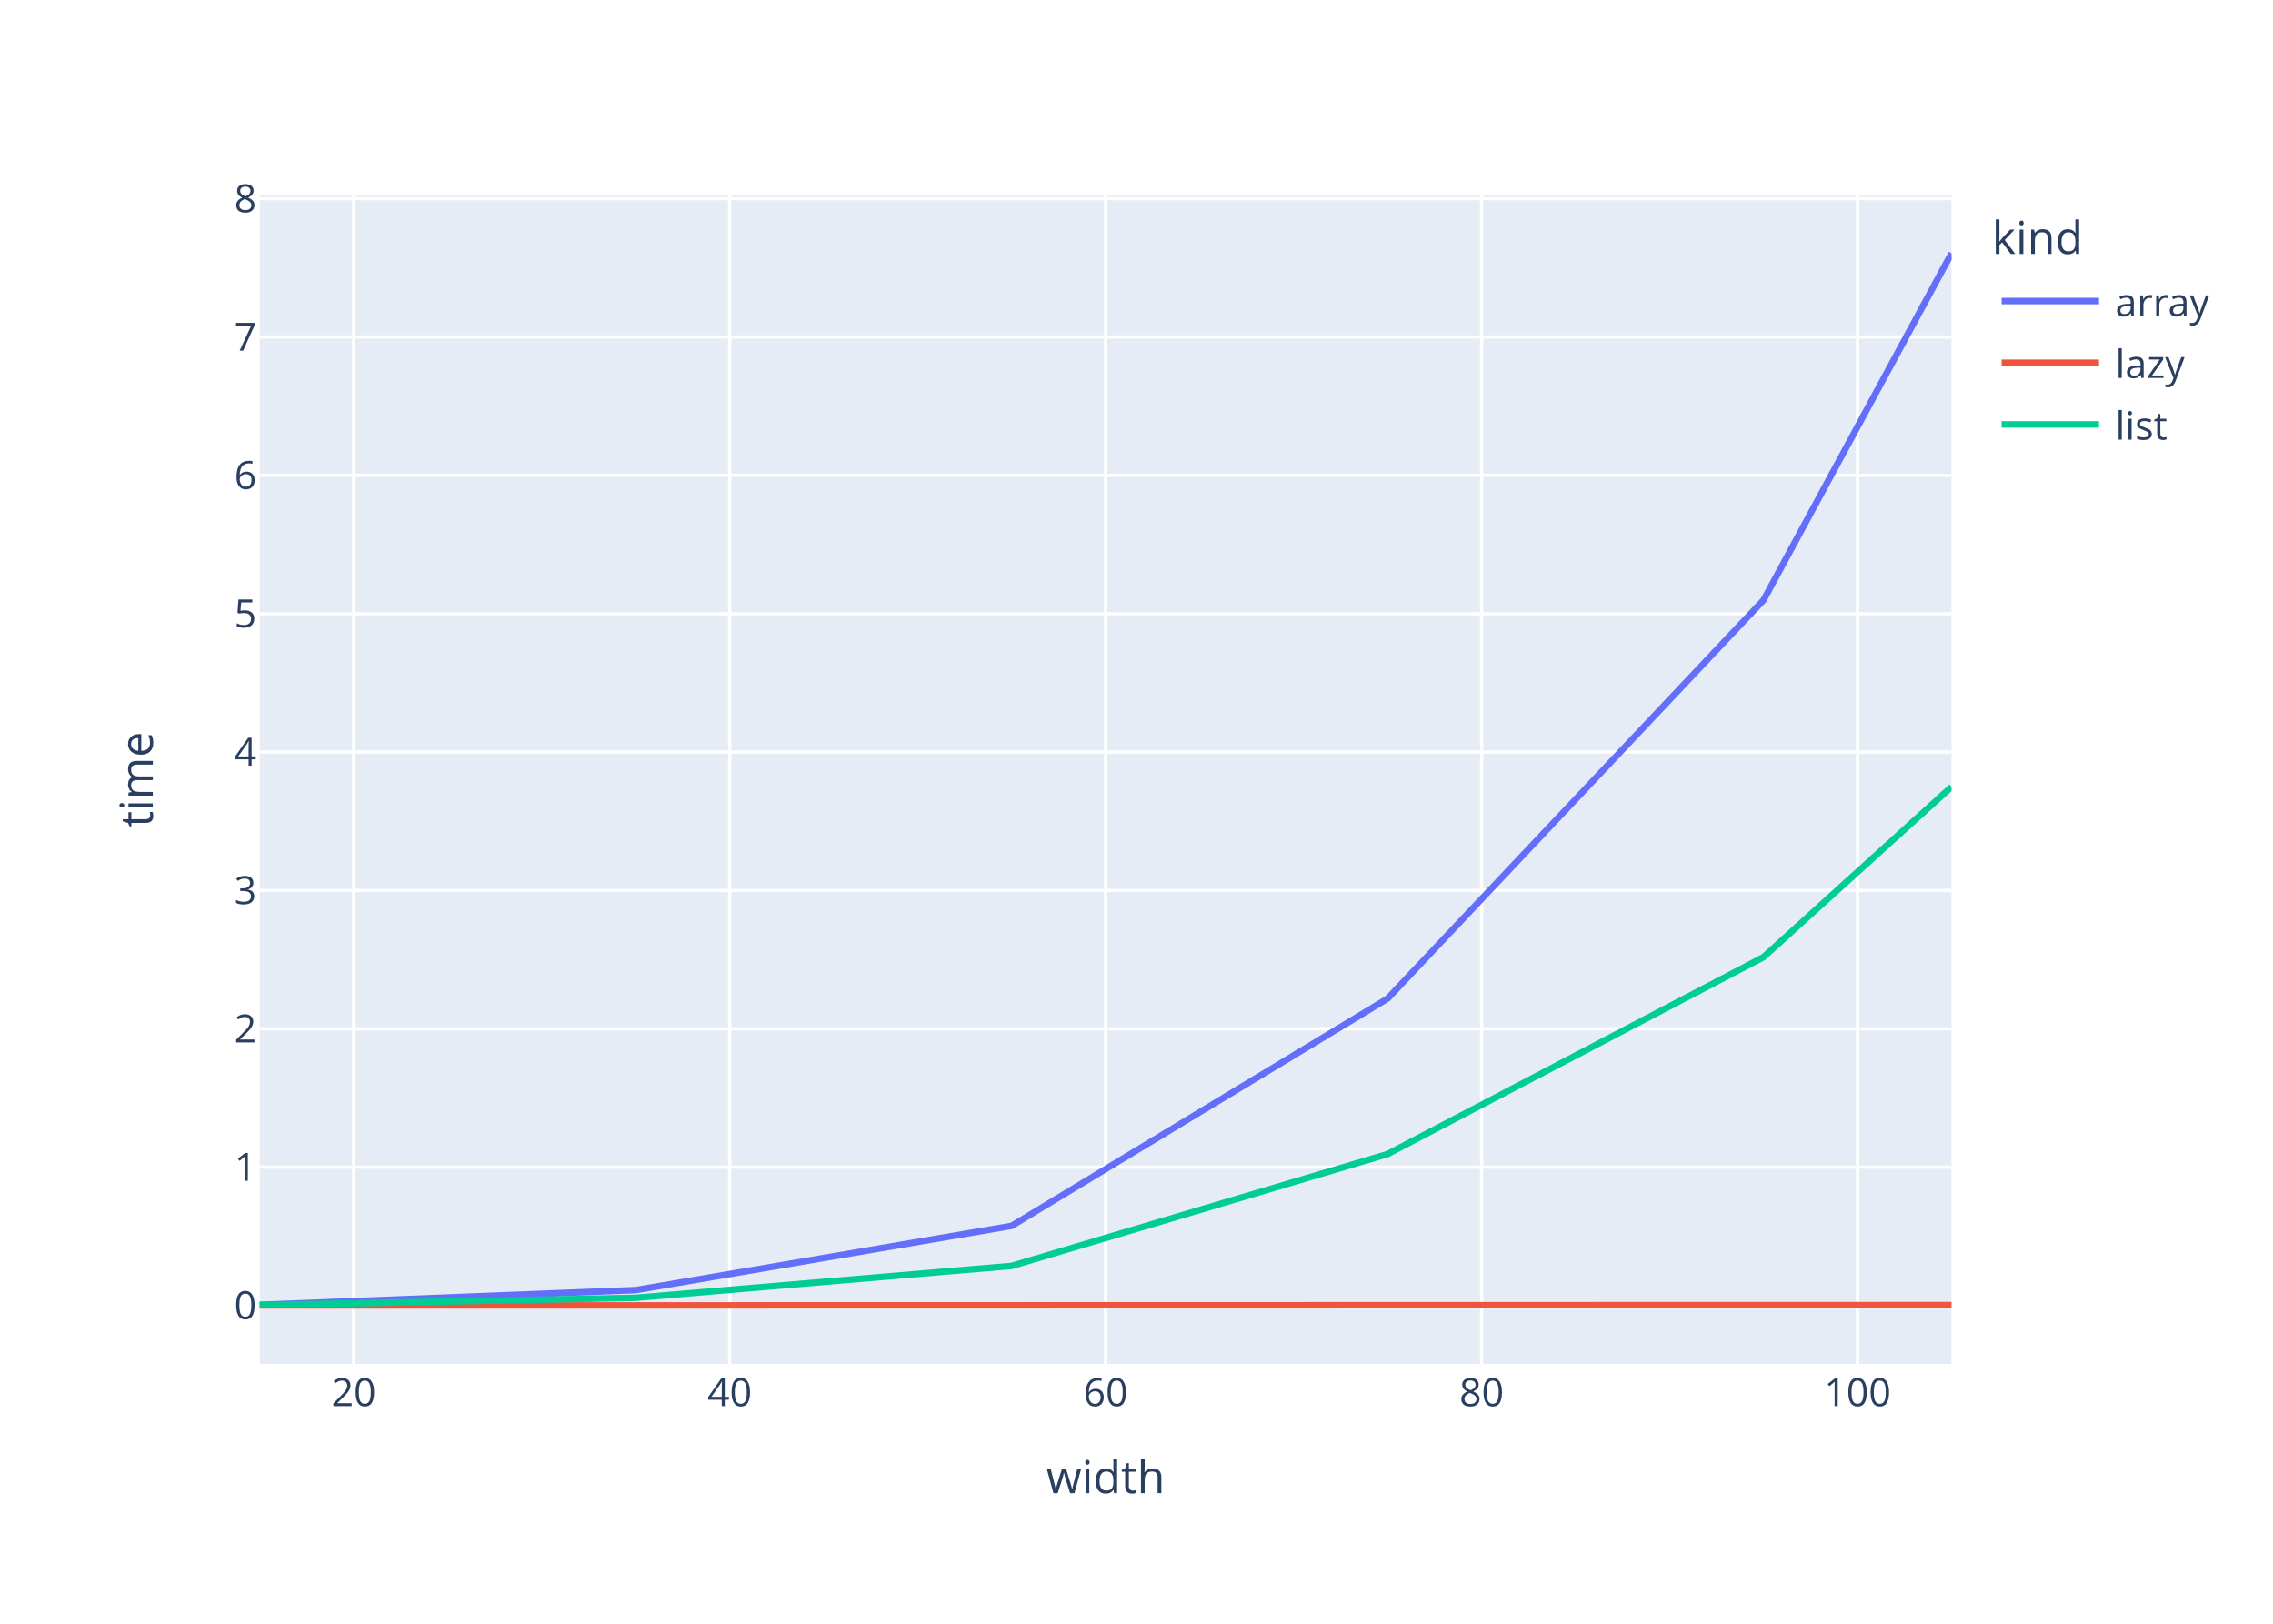
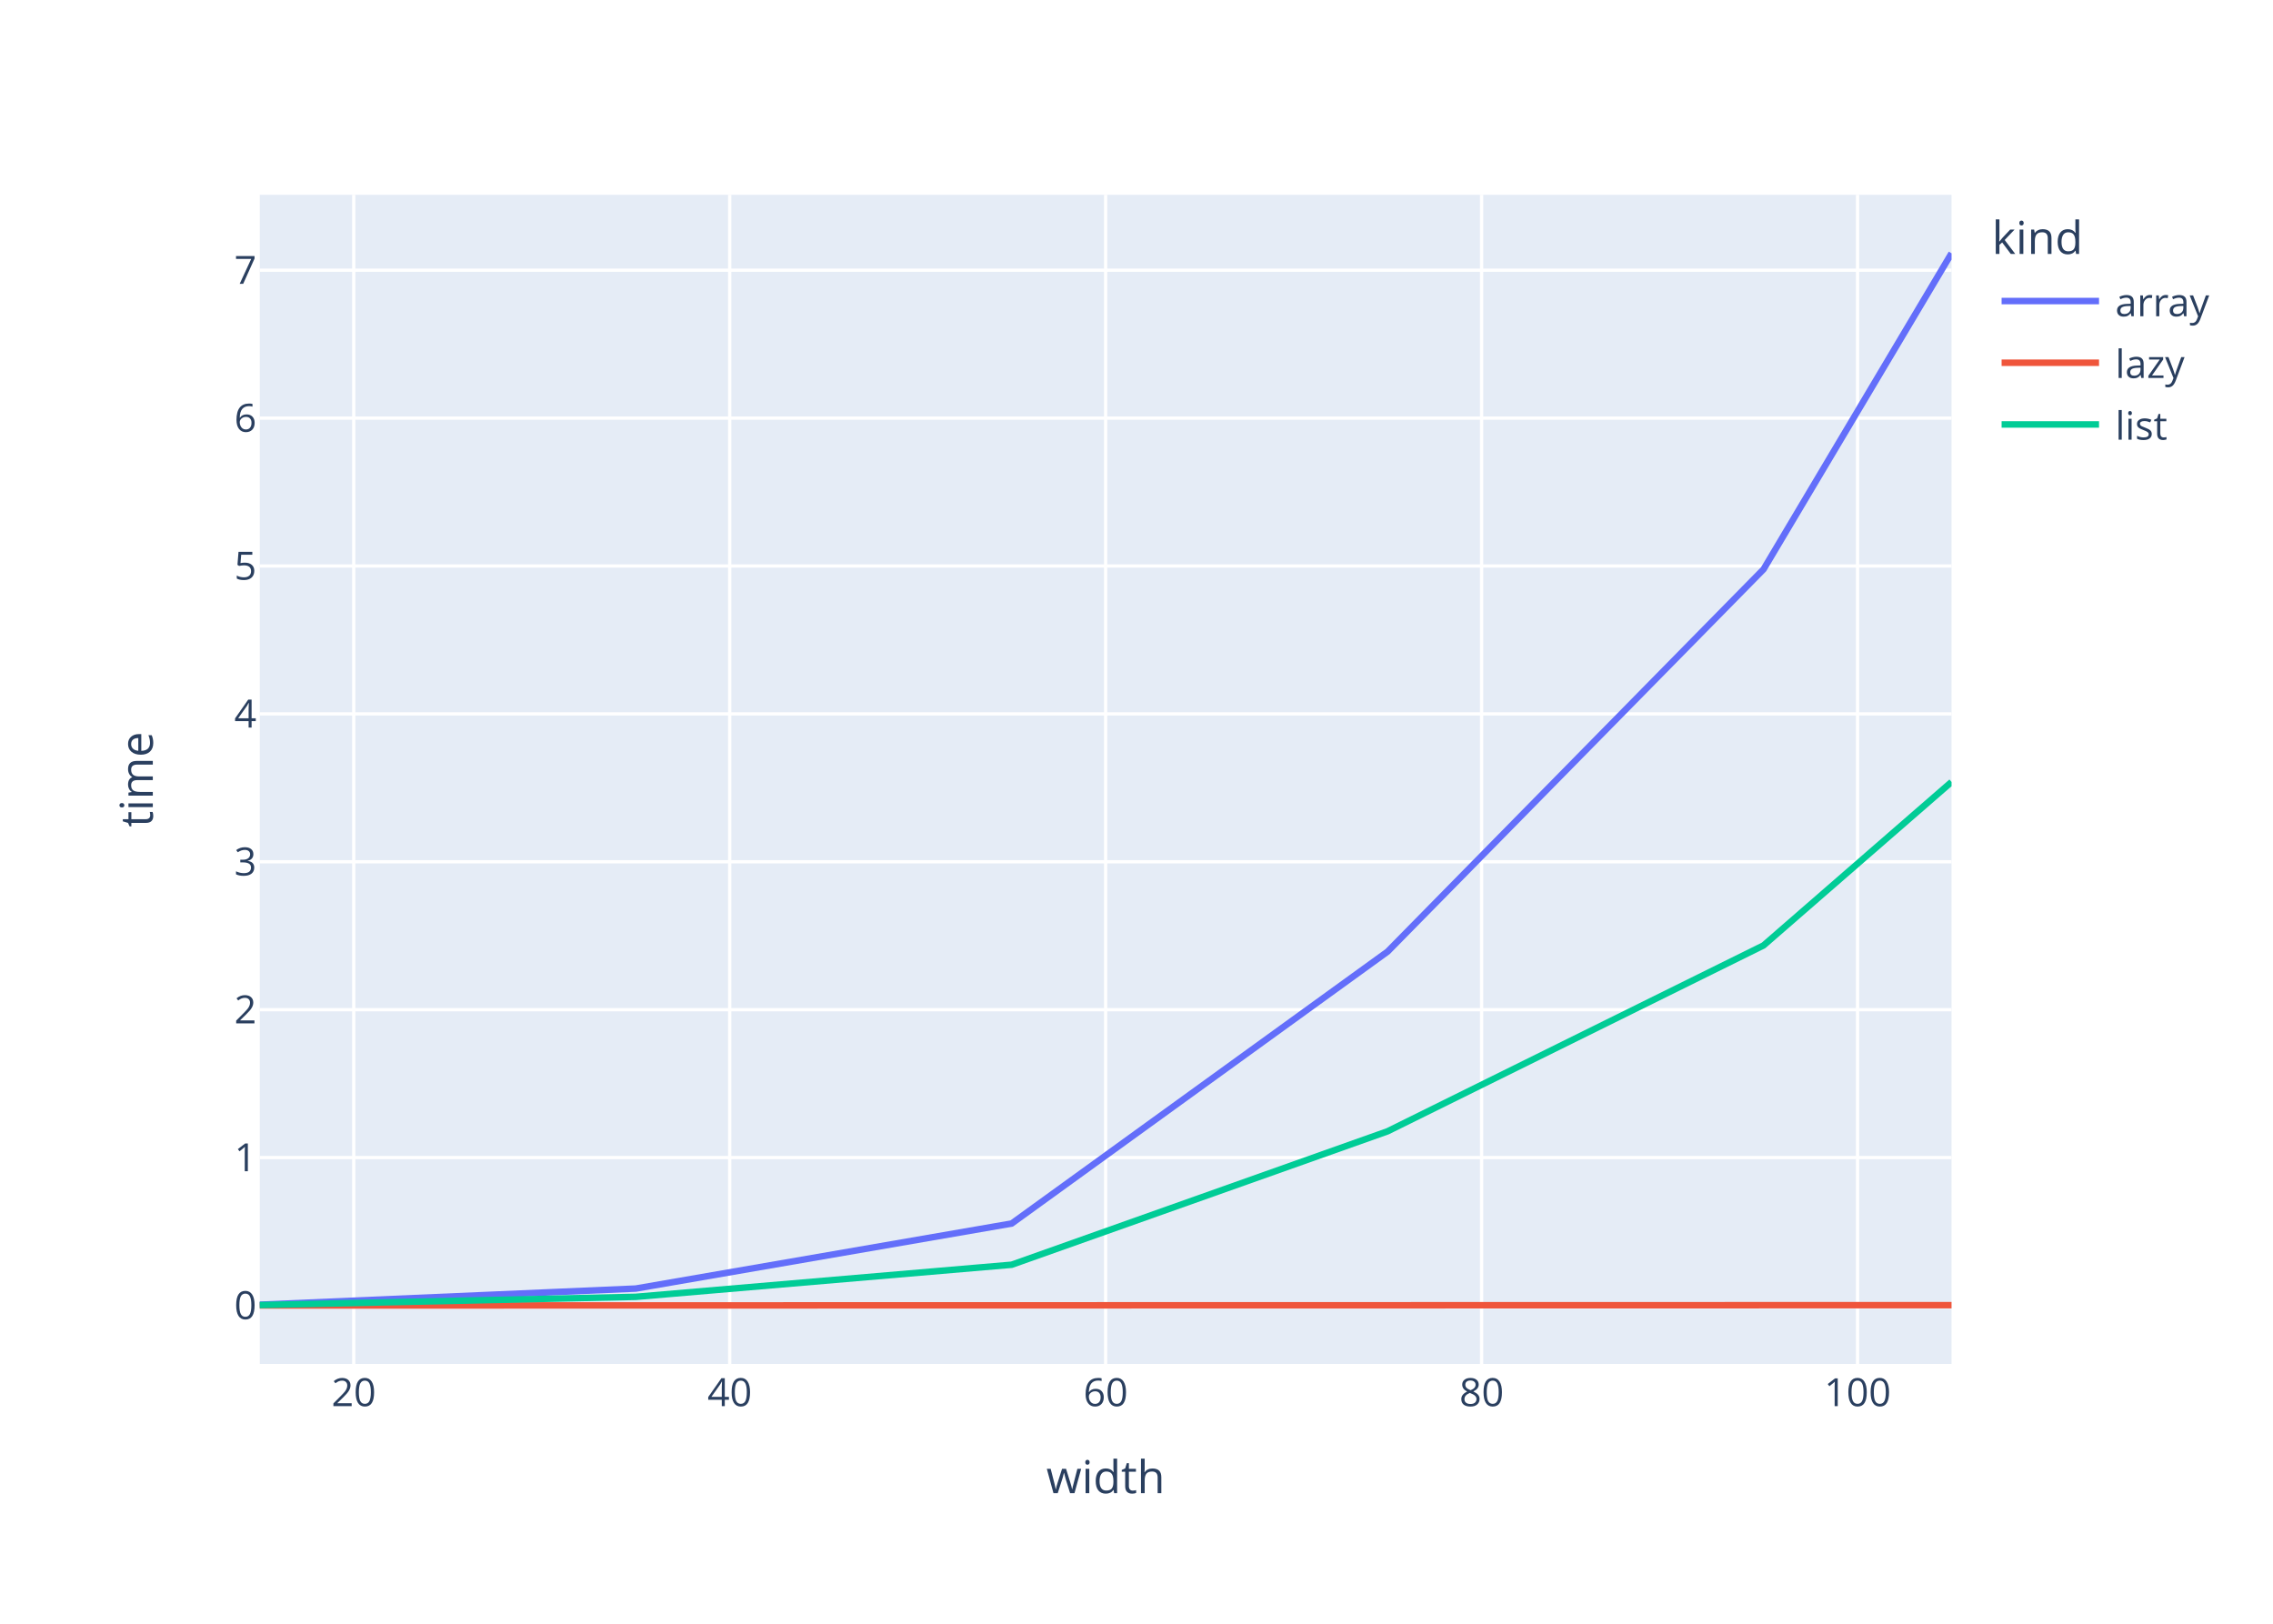
<svg xmlns="http://www.w3.org/2000/svg" class="main-svg" width="700" height="500" style="" viewBox="0 0 700 500">
  <rect x="0" y="0" width="700" height="500" style="fill: rgb(255, 255, 255); fill-opacity: 1;" />
-   <defs id="defs-733613">
+   <defs id="defs-7ba0bf">
    <g class="clips">
-       <clipPath id="clip733613xyplot" class="plotclip">
+       <clipPath id="clip7ba0bfxyplot" class="plotclip">
        <rect width="521" height="360" />
      </clipPath>
-       <clipPath class="axesclip" id="clip733613x">
+       <clipPath class="axesclip" id="clip7ba0bfx">
        <rect x="80" y="0" width="521" height="500" />
      </clipPath>
-       <clipPath class="axesclip" id="clip733613y">
+       <clipPath class="axesclip" id="clip7ba0bfy">
        <rect x="0" y="60" width="700" height="360" />
      </clipPath>
-       <clipPath class="axesclip" id="clip733613xy">
+       <clipPath class="axesclip" id="clip7ba0bfxy">
        <rect x="80" y="60" width="521" height="360" />
      </clipPath>
    </g>
    <g class="gradients" />
    <g class="patterns" />
  </defs>
  <g class="bglayer">
    <rect class="bg" x="80" y="60" width="521" height="360" style="fill: rgb(229, 236, 246); fill-opacity: 1; stroke-width: 0;" />
  </g>
  <g class="layer-below">
    <g class="imagelayer" />
    <g class="shapelayer" />
  </g>
  <g class="cartesianlayer">
    <g class="subplot xy">
      <g class="layer-subplot">
        <g class="shapelayer" />
        <g class="imagelayer" />
      </g>
      <g class="minor-gridlayer">
        <g class="x" />
        <g class="y" />
      </g>
      <g class="gridlayer">
        <g class="x">
          <path class="xgrid crisp" transform="translate(108.94,0)" d="M0,60v360" style="stroke: rgb(255, 255, 255); stroke-opacity: 1; stroke-width: 1px;" />
          <path class="xgrid crisp" transform="translate(224.72,0)" d="M0,60v360" style="stroke: rgb(255, 255, 255); stroke-opacity: 1; stroke-width: 1px;" />
          <path class="xgrid crisp" transform="translate(340.5,0)" d="M0,60v360" style="stroke: rgb(255, 255, 255); stroke-opacity: 1; stroke-width: 1px;" />
          <path class="xgrid crisp" transform="translate(456.28,0)" d="M0,60v360" style="stroke: rgb(255, 255, 255); stroke-opacity: 1; stroke-width: 1px;" />
          <path class="xgrid crisp" transform="translate(572.06,0)" d="M0,60v360" style="stroke: rgb(255, 255, 255); stroke-opacity: 1; stroke-width: 1px;" />
        </g>
        <g class="y">
-           <path class="ygrid crisp" transform="translate(0,359.4)" d="M80,0h521" style="stroke: rgb(255, 255, 255); stroke-opacity: 1; stroke-width: 1px;" />
-           <path class="ygrid crisp" transform="translate(0,316.79)" d="M80,0h521" style="stroke: rgb(255, 255, 255); stroke-opacity: 1; stroke-width: 1px;" />
-           <path class="ygrid crisp" transform="translate(0,274.19)" d="M80,0h521" style="stroke: rgb(255, 255, 255); stroke-opacity: 1; stroke-width: 1px;" />
-           <path class="ygrid crisp" transform="translate(0,231.58)" d="M80,0h521" style="stroke: rgb(255, 255, 255); stroke-opacity: 1; stroke-width: 1px;" />
-           <path class="ygrid crisp" transform="translate(0,188.98)" d="M80,0h521" style="stroke: rgb(255, 255, 255); stroke-opacity: 1; stroke-width: 1px;" />
-           <path class="ygrid crisp" transform="translate(0,146.38)" d="M80,0h521" style="stroke: rgb(255, 255, 255); stroke-opacity: 1; stroke-width: 1px;" />
-           <path class="ygrid crisp" transform="translate(0,103.77)" d="M80,0h521" style="stroke: rgb(255, 255, 255); stroke-opacity: 1; stroke-width: 1px;" />
-           <path class="ygrid crisp" transform="translate(0,61.17)" d="M80,0h521" style="stroke: rgb(255, 255, 255); stroke-opacity: 1; stroke-width: 1px;" />
+           <path class="ygrid crisp" transform="translate(0,356.46)" d="M80,0h521" style="stroke: rgb(255, 255, 255); stroke-opacity: 1; stroke-width: 1px;" />
+           <path class="ygrid crisp" transform="translate(0,310.92)" d="M80,0h521" style="stroke: rgb(255, 255, 255); stroke-opacity: 1; stroke-width: 1px;" />
+           <path class="ygrid crisp" transform="translate(0,265.37)" d="M80,0h521" style="stroke: rgb(255, 255, 255); stroke-opacity: 1; stroke-width: 1px;" />
+           <path class="ygrid crisp" transform="translate(0,219.83)" d="M80,0h521" style="stroke: rgb(255, 255, 255); stroke-opacity: 1; stroke-width: 1px;" />
+           <path class="ygrid crisp" transform="translate(0,174.29)" d="M80,0h521" style="stroke: rgb(255, 255, 255); stroke-opacity: 1; stroke-width: 1px;" />
+           <path class="ygrid crisp" transform="translate(0,128.75)" d="M80,0h521" style="stroke: rgb(255, 255, 255); stroke-opacity: 1; stroke-width: 1px;" />
+           <path class="ygrid crisp" transform="translate(0,83.2)" d="M80,0h521" style="stroke: rgb(255, 255, 255); stroke-opacity: 1; stroke-width: 1px;" />
        </g>
      </g>
      <g class="zerolinelayer">
        <path class="yzl zl crisp" transform="translate(0,402)" d="M80,0h521" style="stroke: rgb(255, 255, 255); stroke-opacity: 1; stroke-width: 2px;" />
      </g>
      <path class="xlines-below" />
      <path class="ylines-below" />
      <g class="overlines-below" />
      <g class="xaxislayer-below" />
      <g class="yaxislayer-below" />
      <g class="overaxes-below" />
-       <g class="plot" transform="translate(80,60)" clip-path="url(#clip733613xyplot)">
+       <g class="plot" transform="translate(80,60)" clip-path="url(#clip7ba0bfxyplot)">
        <g class="scatterlayer mlayer">
-           <g class="trace scatter trace79a190" style="stroke-miterlimit: 2; opacity: 1;">
+           <g class="trace scatter trace5db8e6" style="stroke-miterlimit: 2; opacity: 1;">
            <g class="fills" />
            <g class="errorbars" />
            <g class="lines">
-               <path class="js-line" d="M0,341.81L115.78,337.26L231.56,317.48L347.33,247.49L463.11,124.79L521,18" style="vector-effect: none; fill: none; stroke: rgb(99, 110, 250); stroke-opacity: 1; stroke-width: 2px; opacity: 1;" />
+               <path class="js-line" d="M0,341.76L115.78,336.79L231.56,316.76L347.33,233.03L463.11,115.3L521,18" style="vector-effect: none; fill: none; stroke: rgb(99, 110, 250); stroke-opacity: 1; stroke-width: 2px; opacity: 1;" />
            </g>
            <g class="points" />
            <g class="text" />
          </g>
-           <g class="trace scatter trace8fc1b5" style="stroke-miterlimit: 2; opacity: 1;">
+           <g class="trace scatter tracee2f8da" style="stroke-miterlimit: 2; opacity: 1;">
            <g class="fills" />
            <g class="errorbars" />
            <g class="lines">
-               <path class="js-line" d="M0,342L521,341.89" style="vector-effect: none; fill: none; stroke: rgb(239, 85, 59); stroke-opacity: 1; stroke-width: 2px; opacity: 1;" />
+               <path class="js-line" d="M0,342L521,341.9" style="vector-effect: none; fill: none; stroke: rgb(239, 85, 59); stroke-opacity: 1; stroke-width: 2px; opacity: 1;" />
            </g>
            <g class="points" />
            <g class="text" />
          </g>
-           <g class="trace scatter trace71578d" style="stroke-miterlimit: 2; opacity: 1;">
+           <g class="trace scatter trace28f86b" style="stroke-miterlimit: 2; opacity: 1;">
            <g class="fills" />
            <g class="errorbars" />
            <g class="lines">
-               <path class="js-line" d="M0,341.89L115.78,339.64L231.56,329.82L347.33,295.36L463.11,234.72L521,182.27" style="vector-effect: none; fill: none; stroke: rgb(0, 204, 150); stroke-opacity: 1; stroke-width: 2px; opacity: 1;" />
+               <path class="js-line" d="M0,341.87L115.78,339.34L231.56,329.45L347.33,288.36L463.11,231.12L521,180.79" style="vector-effect: none; fill: none; stroke: rgb(0, 204, 150); stroke-opacity: 1; stroke-width: 2px; opacity: 1;" />
            </g>
            <g class="points" />
            <g class="text" />
          </g>
        </g>
      </g>
      <g class="overplot" />
-       <path class="xlines-above crisp" style="fill: none;" d="M0,0" />
-       <path class="ylines-above crisp" style="fill: none;" d="M0,0" />
+       <path class="xlines-above crisp" d="M0,0" style="fill: none;" />
+       <path class="ylines-above crisp" d="M0,0" style="fill: none;" />
      <g class="overlines-above" />
      <g class="xaxislayer-above">
        <g class="xtick">
          <text text-anchor="middle" x="0" y="433" transform="translate(108.94,0)" style="font-family: 'Open Sans', verdana, arial, sans-serif; font-size: 12px; fill: rgb(42, 63, 95); fill-opacity: 1; white-space: pre; opacity: 1;">20</text>
        </g>
        <g class="xtick">
          <text text-anchor="middle" x="0" y="433" style="font-family: 'Open Sans', verdana, arial, sans-serif; font-size: 12px; fill: rgb(42, 63, 95); fill-opacity: 1; white-space: pre; opacity: 1;" transform="translate(224.72,0)">40</text>
        </g>
        <g class="xtick">
          <text text-anchor="middle" x="0" y="433" style="font-family: 'Open Sans', verdana, arial, sans-serif; font-size: 12px; fill: rgb(42, 63, 95); fill-opacity: 1; white-space: pre; opacity: 1;" transform="translate(340.5,0)">60</text>
        </g>
        <g class="xtick">
          <text text-anchor="middle" x="0" y="433" style="font-family: 'Open Sans', verdana, arial, sans-serif; font-size: 12px; fill: rgb(42, 63, 95); fill-opacity: 1; white-space: pre; opacity: 1;" transform="translate(456.28,0)">80</text>
        </g>
        <g class="xtick">
          <text text-anchor="middle" x="0" y="433" style="font-family: 'Open Sans', verdana, arial, sans-serif; font-size: 12px; fill: rgb(42, 63, 95); fill-opacity: 1; white-space: pre; opacity: 1;" transform="translate(572.06,0)">100</text>
        </g>
      </g>
      <g class="yaxislayer-above">
        <g class="ytick">
          <text text-anchor="end" x="79" y="4.2" transform="translate(0,402)" style="font-family: 'Open Sans', verdana, arial, sans-serif; font-size: 12px; fill: rgb(42, 63, 95); fill-opacity: 1; white-space: pre; opacity: 1;">0</text>
        </g>
        <g class="ytick">
-           <text text-anchor="end" x="79" y="4.2" style="font-family: 'Open Sans', verdana, arial, sans-serif; font-size: 12px; fill: rgb(42, 63, 95); fill-opacity: 1; white-space: pre; opacity: 1;" transform="translate(0,359.4)">1</text>
-         </g>
-         <g class="ytick">
-           <text text-anchor="end" x="79" y="4.2" style="font-family: 'Open Sans', verdana, arial, sans-serif; font-size: 12px; fill: rgb(42, 63, 95); fill-opacity: 1; white-space: pre; opacity: 1;" transform="translate(0,316.79)">2</text>
-         </g>
-         <g class="ytick">
-           <text text-anchor="end" x="79" y="4.2" style="font-family: 'Open Sans', verdana, arial, sans-serif; font-size: 12px; fill: rgb(42, 63, 95); fill-opacity: 1; white-space: pre; opacity: 1;" transform="translate(0,274.19)">3</text>
-         </g>
-         <g class="ytick">
-           <text text-anchor="end" x="79" y="4.2" style="font-family: 'Open Sans', verdana, arial, sans-serif; font-size: 12px; fill: rgb(42, 63, 95); fill-opacity: 1; white-space: pre; opacity: 1;" transform="translate(0,231.58)">4</text>
-         </g>
-         <g class="ytick">
-           <text text-anchor="end" x="79" y="4.2" style="font-family: 'Open Sans', verdana, arial, sans-serif; font-size: 12px; fill: rgb(42, 63, 95); fill-opacity: 1; white-space: pre; opacity: 1;" transform="translate(0,188.98)">5</text>
-         </g>
-         <g class="ytick">
-           <text text-anchor="end" x="79" y="4.2" style="font-family: 'Open Sans', verdana, arial, sans-serif; font-size: 12px; fill: rgb(42, 63, 95); fill-opacity: 1; white-space: pre; opacity: 1;" transform="translate(0,146.38)">6</text>
-         </g>
-         <g class="ytick">
-           <text text-anchor="end" x="79" y="4.2" style="font-family: 'Open Sans', verdana, arial, sans-serif; font-size: 12px; fill: rgb(42, 63, 95); fill-opacity: 1; white-space: pre; opacity: 1;" transform="translate(0,103.77)">7</text>
-         </g>
-         <g class="ytick">
-           <text text-anchor="end" x="79" y="4.2" style="font-family: 'Open Sans', verdana, arial, sans-serif; font-size: 12px; fill: rgb(42, 63, 95); fill-opacity: 1; white-space: pre; opacity: 1;" transform="translate(0,61.17)">8</text>
+           <text text-anchor="end" x="79" y="4.2" style="font-family: 'Open Sans', verdana, arial, sans-serif; font-size: 12px; fill: rgb(42, 63, 95); fill-opacity: 1; white-space: pre; opacity: 1;" transform="translate(0,356.46)">1</text>
+         </g>
+         <g class="ytick">
+           <text text-anchor="end" x="79" y="4.2" style="font-family: 'Open Sans', verdana, arial, sans-serif; font-size: 12px; fill: rgb(42, 63, 95); fill-opacity: 1; white-space: pre; opacity: 1;" transform="translate(0,310.92)">2</text>
+         </g>
+         <g class="ytick">
+           <text text-anchor="end" x="79" y="4.2" style="font-family: 'Open Sans', verdana, arial, sans-serif; font-size: 12px; fill: rgb(42, 63, 95); fill-opacity: 1; white-space: pre; opacity: 1;" transform="translate(0,265.37)">3</text>
+         </g>
+         <g class="ytick">
+           <text text-anchor="end" x="79" y="4.2" style="font-family: 'Open Sans', verdana, arial, sans-serif; font-size: 12px; fill: rgb(42, 63, 95); fill-opacity: 1; white-space: pre; opacity: 1;" transform="translate(0,219.83)">4</text>
+         </g>
+         <g class="ytick">
+           <text text-anchor="end" x="79" y="4.2" style="font-family: 'Open Sans', verdana, arial, sans-serif; font-size: 12px; fill: rgb(42, 63, 95); fill-opacity: 1; white-space: pre; opacity: 1;" transform="translate(0,174.29)">5</text>
+         </g>
+         <g class="ytick">
+           <text text-anchor="end" x="79" y="4.2" style="font-family: 'Open Sans', verdana, arial, sans-serif; font-size: 12px; fill: rgb(42, 63, 95); fill-opacity: 1; white-space: pre; opacity: 1;" transform="translate(0,128.75)">6</text>
+         </g>
+         <g class="ytick">
+           <text text-anchor="end" x="79" y="4.2" style="font-family: 'Open Sans', verdana, arial, sans-serif; font-size: 12px; fill: rgb(42, 63, 95); fill-opacity: 1; white-space: pre; opacity: 1;" transform="translate(0,83.2)">7</text>
        </g>
      </g>
      <g class="overaxes-above" />
    </g>
  </g>
  <g class="polarlayer" />
  <g class="smithlayer" />
  <g class="ternarylayer" />
  <g class="geolayer" />
  <g class="funnelarealayer" />
  <g class="pielayer" />
  <g class="iciclelayer" />
  <g class="treemaplayer" />
  <g class="sunburstlayer" />
  <g class="glimages" />
-   <defs id="topdefs-733613">
+   <defs id="topdefs-7ba0bf">
    <g class="clips" />
-     <clipPath id="legend733613">
+     <clipPath id="legend7ba0bf">
      <rect width="77" height="86" x="0" y="0" />
    </clipPath>
  </defs>
  <g class="layer-above">
    <g class="imagelayer" />
    <g class="shapelayer" />
  </g>
  <g class="infolayer">
    <g class="legend" pointer-events="all" transform="translate(611.42,60)">
      <rect class="bg" shape-rendering="crispEdges" style="stroke: rgb(68, 68, 68); stroke-opacity: 1; fill: rgb(255, 255, 255); fill-opacity: 1; stroke-width: 0px;" width="77" height="86" x="0" y="0" />
-       <g class="scrollbox" transform="" clip-path="url(#legend733613)">
+       <g class="scrollbox" transform="" clip-path="url(#legend7ba0bf)">
        <text class="legendtitletext" text-anchor="start" x="2" y="18.2" style="font-family: 'Open Sans', verdana, arial, sans-serif; font-size: 14px; fill: rgb(42, 63, 95); fill-opacity: 1; white-space: pre;">kind</text>
        <g class="groups" transform="">
          <g class="traces" transform="translate(0,32.7)" style="opacity: 1;">
            <text class="legendtext" text-anchor="start" x="40" y="4.68" style="font-family: 'Open Sans', verdana, arial, sans-serif; font-size: 12px; fill: rgb(42, 63, 95); fill-opacity: 1; white-space: pre;">array</text>
            <g class="layers" style="opacity: 1;">
              <g class="legendfill" />
              <g class="legendlines">
                <path class="js-line" d="M5,0h30" style="fill: none; stroke: rgb(99, 110, 250); stroke-opacity: 1; stroke-width: 2px;" />
              </g>
              <g class="legendsymbols">
                <g class="legendpoints" />
              </g>
            </g>
            <rect class="legendtoggle" x="0" y="-9.5" width="71.766" height="19" style="fill: rgb(0, 0, 0); fill-opacity: 0;" />
          </g>
        </g>
        <g class="groups" transform="">
          <g class="traces" transform="translate(0,51.7)" style="opacity: 1;">
            <text class="legendtext" text-anchor="start" x="40" y="4.68" style="font-family: 'Open Sans', verdana, arial, sans-serif; font-size: 12px; fill: rgb(42, 63, 95); fill-opacity: 1; white-space: pre;">lazy</text>
            <g class="layers" style="opacity: 1;">
              <g class="legendfill" />
              <g class="legendlines">
                <path class="js-line" d="M5,0h30" style="fill: none; stroke: rgb(239, 85, 59); stroke-opacity: 1; stroke-width: 2px;" />
              </g>
              <g class="legendsymbols">
                <g class="legendpoints" />
              </g>
            </g>
            <rect class="legendtoggle" x="0" y="-9.5" width="71.766" height="19" style="fill: rgb(0, 0, 0); fill-opacity: 0;" />
          </g>
        </g>
        <g class="groups" transform="">
          <g class="traces" transform="translate(0,70.7)" style="opacity: 1;">
            <text class="legendtext" text-anchor="start" x="40" y="4.68" style="font-family: 'Open Sans', verdana, arial, sans-serif; font-size: 12px; fill: rgb(42, 63, 95); fill-opacity: 1; white-space: pre;">list</text>
            <g class="layers" style="opacity: 1;">
              <g class="legendfill" />
              <g class="legendlines">
                <path class="js-line" d="M5,0h30" style="fill: none; stroke: rgb(0, 204, 150); stroke-opacity: 1; stroke-width: 2px;" />
              </g>
              <g class="legendsymbols">
                <g class="legendpoints" />
              </g>
            </g>
            <rect class="legendtoggle" x="0" y="-9.5" width="71.766" height="19" style="fill: rgb(0, 0, 0); fill-opacity: 0;" />
          </g>
        </g>
      </g>
      <rect class="scrollbar" rx="20" ry="3" width="0" height="0" style="fill: rgb(128, 139, 164); fill-opacity: 1;" x="0" y="0" />
    </g>
    <g class="g-gtitle" />
    <g class="g-xtitle">
      <text class="xtitle" x="340.5" y="459.8" text-anchor="middle" style="font-family: 'Open Sans', verdana, arial, sans-serif; font-size: 14px; fill: rgb(42, 63, 95); opacity: 1; font-weight: normal; white-space: pre;">width</text>
    </g>
    <g class="g-ytitle">
      <text class="ytitle" transform="rotate(-90,47.05938,240)" x="47.059" y="240" text-anchor="middle" style="font-family: 'Open Sans', verdana, arial, sans-serif; font-size: 14px; fill: rgb(42, 63, 95); opacity: 1; font-weight: normal; white-space: pre;">time</text>
    </g>
  </g>
</svg>
